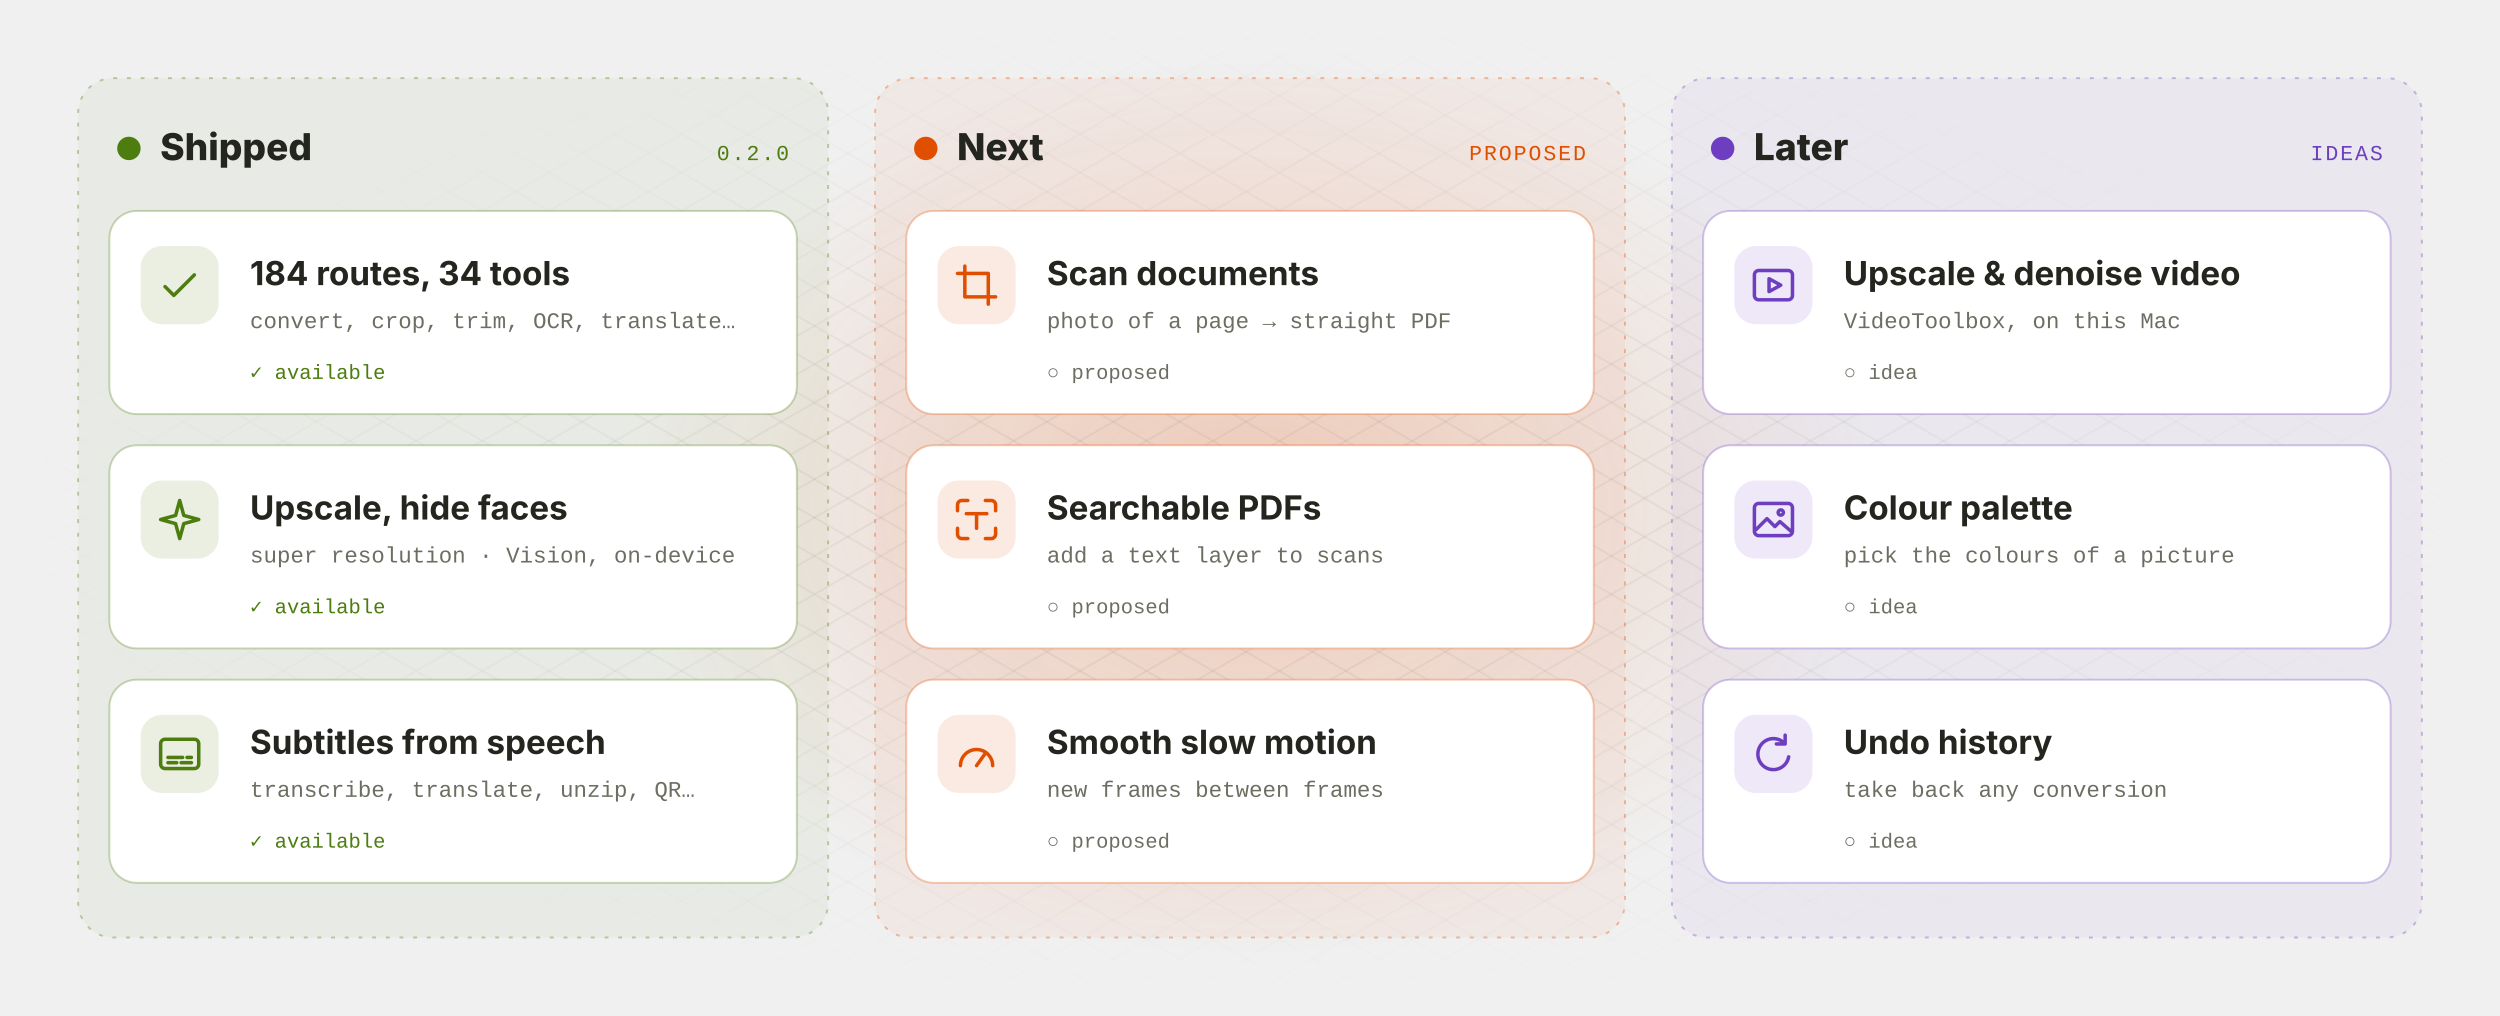
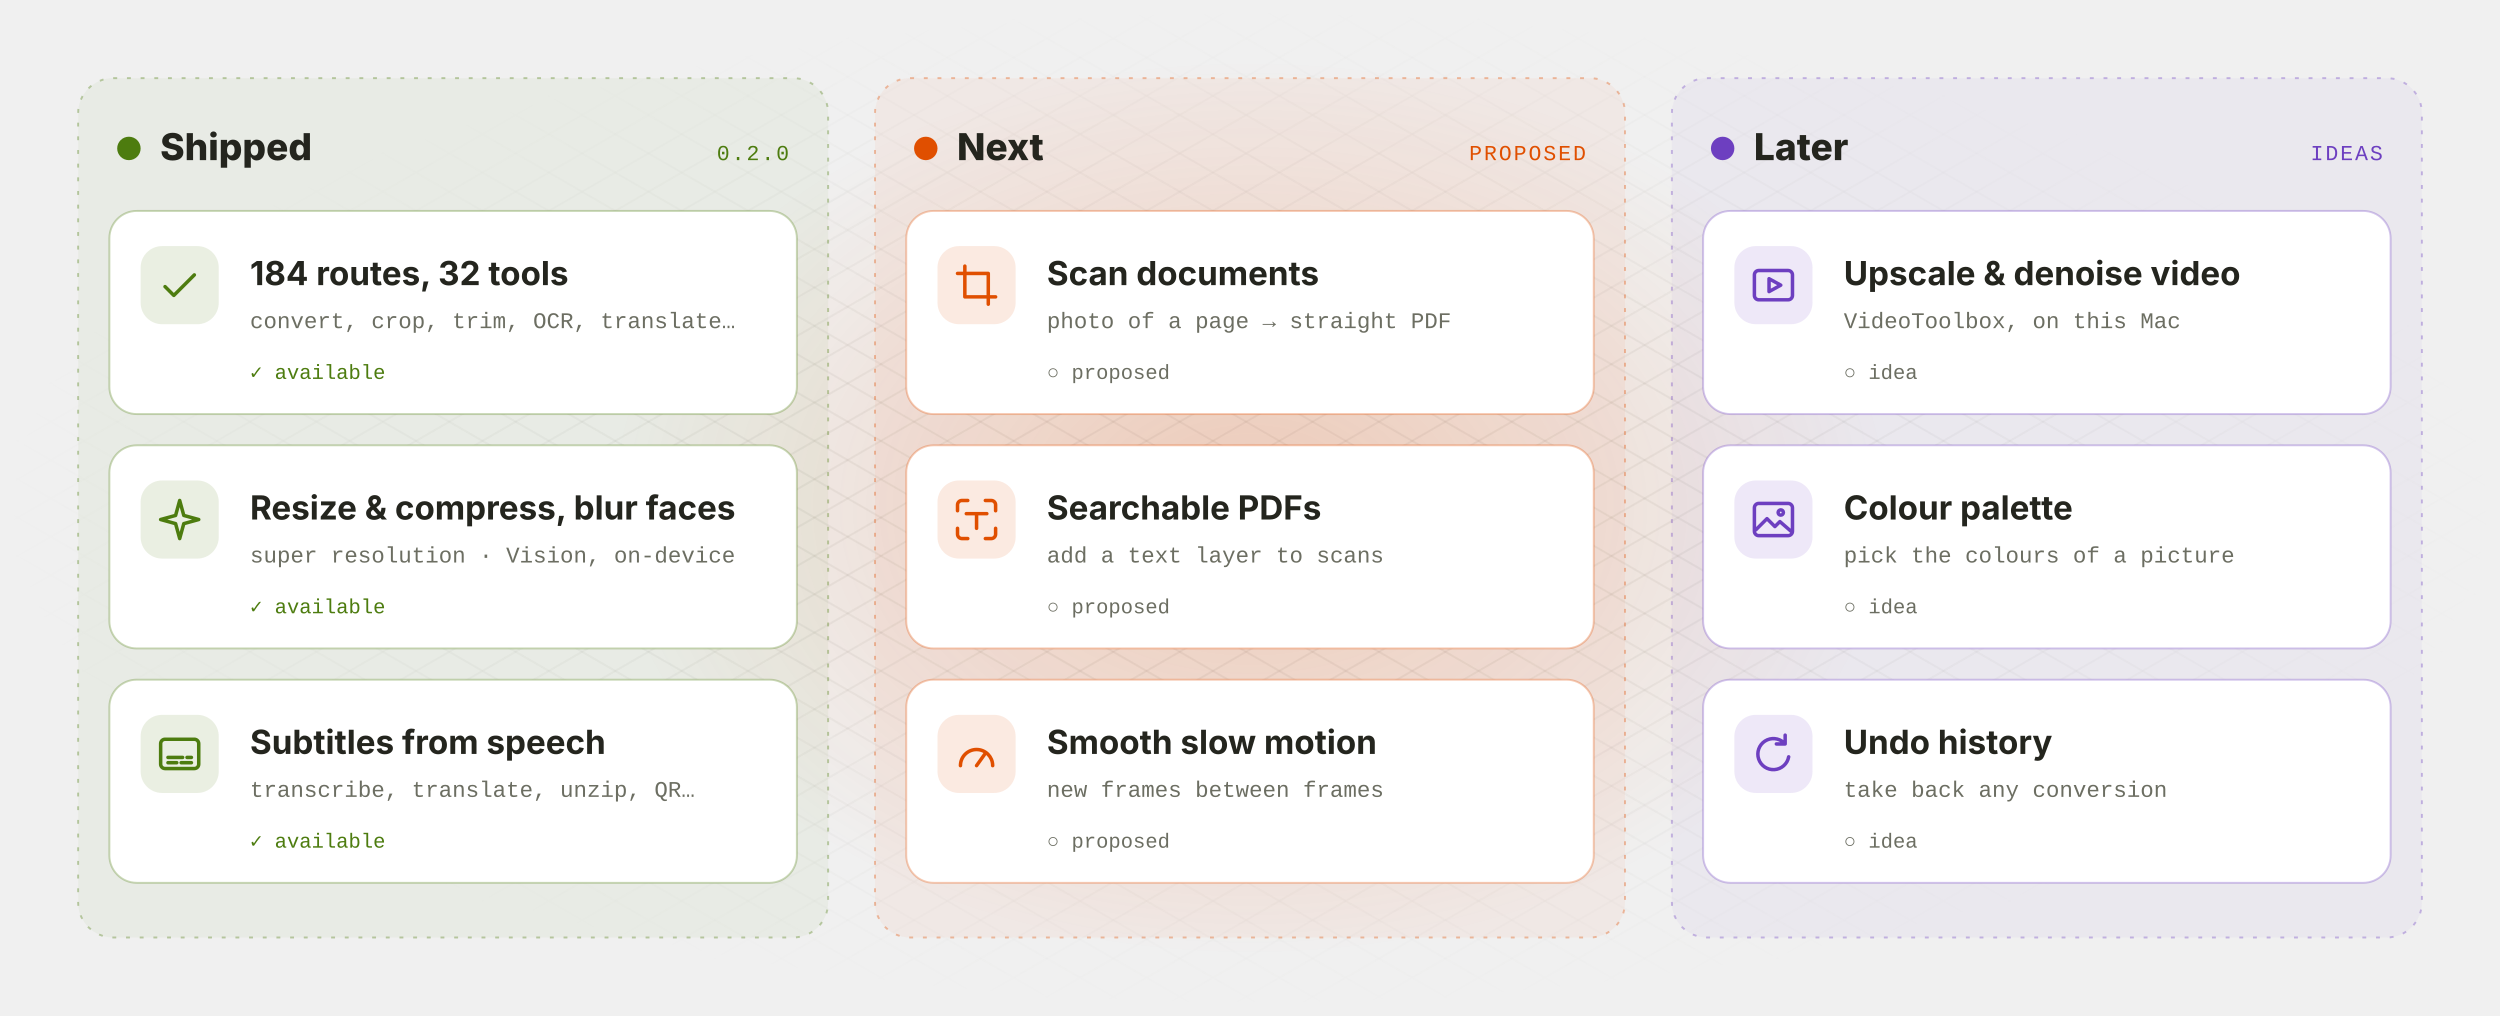
- <svg xmlns="http://www.w3.org/2000/svg" viewBox="0 0 1280 520" width="1280" height="520" role="img" aria-label="Roadmap: shipped in 0.2.0 (184 routes, 34 tools, upscaling, face hiding, subtitles from speech), proposed next, ideas for later">
+ <svg xmlns="http://www.w3.org/2000/svg" viewBox="0 0 1280 520" width="1280" height="520" role="img" aria-label="Roadmap: shipped in 0.2.0 (184 routes, 32 tools, super resolution, face blurring, subtitles from speech), proposed next, ideas for later">
  <defs>
    <radialGradient id="glowOrange" cx=".5" cy=".5" r=".5">
      <stop offset="0" stop-color="#e04f00" stop-opacity="0.19" />
      <stop offset="1" stop-color="#e04f00" stop-opacity="0" />
    </radialGradient>
    <radialGradient id="glowLime" cx=".5" cy=".5" r=".5">
      <stop offset="0" stop-color="#4d7c0f" stop-opacity="0.14" />
      <stop offset="1" stop-color="#4d7c0f" stop-opacity="0" />
    </radialGradient>
    <radialGradient id="glowGrape" cx=".5" cy=".5" r=".5">
      <stop offset="0" stop-color="#6d3fc0" stop-opacity="0.14" />
      <stop offset="1" stop-color="#6d3fc0" stop-opacity="0" />
    </radialGradient>
    <radialGradient id="glowBerry" cx=".5" cy=".5" r=".5">
      <stop offset="0" stop-color="#c0266d" stop-opacity="0.12" />
      <stop offset="1" stop-color="#c0266d" stop-opacity="0" />
    </radialGradient>
    <radialGradient id="glowSky" cx=".5" cy=".5" r=".5">
      <stop offset="0" stop-color="#0b6aa8" stop-opacity="0.12" />
      <stop offset="1" stop-color="#0b6aa8" stop-opacity="0" />
    </radialGradient>
    <radialGradient id="glowLemon" cx=".5" cy=".5" r=".5">
      <stop offset="0" stop-color="#9a6700" stop-opacity="0.13" />
      <stop offset="1" stop-color="#9a6700" stop-opacity="0" />
    </radialGradient>
    <radialGradient id="fadeGrad" cx=".5" cy=".5" r=".5">
      <stop offset=".35" stop-color="#fff" stop-opacity="1" />
      <stop offset="1" stop-color="#fff" stop-opacity="0" />
    </radialGradient>
    <mask id="fade" maskUnits="userSpaceOnUse" x="0" y="0" width="1280" height="520">
      <rect width="1280" height="520" fill="url(#fadeGrad)" />
    </mask>
    <filter id="soft" x="-30%" y="-30%" width="160%" height="160%">
      <feGaussianBlur stdDeviation="9" />
    </filter>
    <filter id="softer" x="-30%" y="-30%" width="160%" height="160%">
      <feGaussianBlur stdDeviation="16" />
    </filter>
    <filter id="glow" x="-50%" y="-50%" width="200%" height="200%">
      <feGaussianBlur stdDeviation="3" result="b" />
      <feMerge>
        <feMergeNode in="b" />
        <feMergeNode in="SourceGraphic" />
      </feMerge>
    </filter>
  </defs>
  <style>
    .float { animation: float 6s ease-in-out infinite; }
    .float.d1 { animation-delay: -1.5s; }
    .float.d2 { animation-delay: -3s; }
    .float.d3 { animation-delay: -4.5s; }
    .breathe { animation: breathe 6s ease-in-out infinite; transform-box: fill-box; transform-origin: center; }
    .breathe.d1 { animation-delay: -1.5s; }
    .breathe.d2 { animation-delay: -3s; }
    .breathe.d3 { animation-delay: -4.5s; }
    .twinkle { animation: twinkle 4s ease-in-out infinite; }
    .drift { animation: drift 16s linear infinite; }
    .press { animation: press 6s cubic-bezier(.32,.72,0,1) infinite; }
    .press.k1 { animation-delay: 2s; }
    .press.k2 { animation-delay: 4s; }
    .run { animation: run 1.6s linear infinite; }
    @keyframes float { 0%, 100% { transform: translateY(0) } 50% { transform: translateY(-12px) } }
    @keyframes breathe { 0%, 100% { opacity: .5; transform: scale(1) } 50% { opacity: .3; transform: scale(.9) } }
    @keyframes twinkle { 0%, 100% { opacity: .15 } 50% { opacity: .75 } }
    @keyframes drift { from { transform: translateY(0) } to { transform: translateY(-640px) } }
    @keyframes press { 0%, 4% { transform: translateY(0) } 9%, 28% { transform: translateY(9px) } 34%, 100% { transform: translateY(0) } }
    @keyframes run { to { stroke-dashoffset: -20 } }
    @media (prefers-reduced-motion: reduce) { * { animation: none !important } }
  </style>
  <g mask="url(#fade)">
    <g stroke="#4d503f" stroke-opacity="0.07" stroke-width="1">
      <line x1="-2320" y1="0" x2="-1419.33" y2="520" />
      <line x1="-2320" y1="0" x2="-3220.67" y2="520" />
      <line x1="-2286" y1="0" x2="-1385.33" y2="520" />
      <line x1="-2286" y1="0" x2="-3186.67" y2="520" />
      <line x1="-2252" y1="0" x2="-1351.33" y2="520" />
      <line x1="-2252" y1="0" x2="-3152.67" y2="520" />
      <line x1="-2218" y1="0" x2="-1317.33" y2="520" />
      <line x1="-2218" y1="0" x2="-3118.67" y2="520" />
      <line x1="-2184" y1="0" x2="-1283.33" y2="520" />
      <line x1="-2184" y1="0" x2="-3084.67" y2="520" />
      <line x1="-2150" y1="0" x2="-1249.33" y2="520" />
      <line x1="-2150" y1="0" x2="-3050.67" y2="520" />
      <line x1="-2116" y1="0" x2="-1215.33" y2="520" />
      <line x1="-2116" y1="0" x2="-3016.67" y2="520" />
      <line x1="-2082" y1="0" x2="-1181.33" y2="520" />
      <line x1="-2082" y1="0" x2="-2982.67" y2="520" />
      <line x1="-2048" y1="0" x2="-1147.33" y2="520" />
      <line x1="-2048" y1="0" x2="-2948.67" y2="520" />
      <line x1="-2014" y1="0" x2="-1113.33" y2="520" />
      <line x1="-2014" y1="0" x2="-2914.67" y2="520" />
      <line x1="-1980" y1="0" x2="-1079.33" y2="520" />
      <line x1="-1980" y1="0" x2="-2880.67" y2="520" />
      <line x1="-1946" y1="0" x2="-1045.33" y2="520" />
      <line x1="-1946" y1="0" x2="-2846.67" y2="520" />
      <line x1="-1912" y1="0" x2="-1011.33" y2="520" />
      <line x1="-1912" y1="0" x2="-2812.67" y2="520" />
      <line x1="-1878" y1="0" x2="-977.33" y2="520" />
      <line x1="-1878" y1="0" x2="-2778.67" y2="520" />
      <line x1="-1844" y1="0" x2="-943.33" y2="520" />
      <line x1="-1844" y1="0" x2="-2744.67" y2="520" />
      <line x1="-1810" y1="0" x2="-909.33" y2="520" />
      <line x1="-1810" y1="0" x2="-2710.67" y2="520" />
      <line x1="-1776" y1="0" x2="-875.33" y2="520" />
      <line x1="-1776" y1="0" x2="-2676.67" y2="520" />
      <line x1="-1742" y1="0" x2="-841.33" y2="520" />
      <line x1="-1742" y1="0" x2="-2642.67" y2="520" />
      <line x1="-1708" y1="0" x2="-807.33" y2="520" />
      <line x1="-1708" y1="0" x2="-2608.67" y2="520" />
      <line x1="-1674" y1="0" x2="-773.33" y2="520" />
      <line x1="-1674" y1="0" x2="-2574.67" y2="520" />
      <line x1="-1640" y1="0" x2="-739.33" y2="520" />
      <line x1="-1640" y1="0" x2="-2540.67" y2="520" />
      <line x1="-1606" y1="0" x2="-705.33" y2="520" />
      <line x1="-1606" y1="0" x2="-2506.67" y2="520" />
      <line x1="-1572" y1="0" x2="-671.33" y2="520" />
      <line x1="-1572" y1="0" x2="-2472.67" y2="520" />
      <line x1="-1538" y1="0" x2="-637.33" y2="520" />
      <line x1="-1538" y1="0" x2="-2438.67" y2="520" />
      <line x1="-1504" y1="0" x2="-603.33" y2="520" />
      <line x1="-1504" y1="0" x2="-2404.67" y2="520" />
      <line x1="-1470" y1="0" x2="-569.33" y2="520" />
      <line x1="-1470" y1="0" x2="-2370.67" y2="520" />
      <line x1="-1436" y1="0" x2="-535.33" y2="520" />
      <line x1="-1436" y1="0" x2="-2336.67" y2="520" />
      <line x1="-1402" y1="0" x2="-501.33" y2="520" />
      <line x1="-1402" y1="0" x2="-2302.67" y2="520" />
      <line x1="-1368" y1="0" x2="-467.33" y2="520" />
      <line x1="-1368" y1="0" x2="-2268.67" y2="520" />
      <line x1="-1334" y1="0" x2="-433.33" y2="520" />
      <line x1="-1334" y1="0" x2="-2234.67" y2="520" />
      <line x1="-1300" y1="0" x2="-399.33" y2="520" />
      <line x1="-1300" y1="0" x2="-2200.67" y2="520" />
      <line x1="-1266" y1="0" x2="-365.33" y2="520" />
      <line x1="-1266" y1="0" x2="-2166.67" y2="520" />
      <line x1="-1232" y1="0" x2="-331.33" y2="520" />
      <line x1="-1232" y1="0" x2="-2132.67" y2="520" />
      <line x1="-1198" y1="0" x2="-297.33" y2="520" />
      <line x1="-1198" y1="0" x2="-2098.67" y2="520" />
      <line x1="-1164" y1="0" x2="-263.33" y2="520" />
      <line x1="-1164" y1="0" x2="-2064.67" y2="520" />
      <line x1="-1130" y1="0" x2="-229.33" y2="520" />
      <line x1="-1130" y1="0" x2="-2030.67" y2="520" />
      <line x1="-1096" y1="0" x2="-195.33" y2="520" />
      <line x1="-1096" y1="0" x2="-1996.67" y2="520" />
      <line x1="-1062" y1="0" x2="-161.33" y2="520" />
      <line x1="-1062" y1="0" x2="-1962.67" y2="520" />
      <line x1="-1028" y1="0" x2="-127.33" y2="520" />
      <line x1="-1028" y1="0" x2="-1928.67" y2="520" />
      <line x1="-994" y1="0" x2="-93.33" y2="520" />
      <line x1="-994" y1="0" x2="-1894.67" y2="520" />
      <line x1="-960" y1="0" x2="-59.33" y2="520" />
      <line x1="-960" y1="0" x2="-1860.67" y2="520" />
      <line x1="-926" y1="0" x2="-25.33" y2="520" />
      <line x1="-926" y1="0" x2="-1826.67" y2="520" />
      <line x1="-892" y1="0" x2="8.67" y2="520" />
      <line x1="-892" y1="0" x2="-1792.67" y2="520" />
      <line x1="-858" y1="0" x2="42.67" y2="520" />
      <line x1="-858" y1="0" x2="-1758.67" y2="520" />
      <line x1="-824" y1="0" x2="76.67" y2="520" />
      <line x1="-824" y1="0" x2="-1724.67" y2="520" />
      <line x1="-790" y1="0" x2="110.67" y2="520" />
      <line x1="-790" y1="0" x2="-1690.67" y2="520" />
      <line x1="-756" y1="0" x2="144.67" y2="520" />
      <line x1="-756" y1="0" x2="-1656.67" y2="520" />
      <line x1="-722" y1="0" x2="178.67" y2="520" />
      <line x1="-722" y1="0" x2="-1622.67" y2="520" />
      <line x1="-688" y1="0" x2="212.67" y2="520" />
      <line x1="-688" y1="0" x2="-1588.67" y2="520" />
      <line x1="-654" y1="0" x2="246.67" y2="520" />
      <line x1="-654" y1="0" x2="-1554.67" y2="520" />
      <line x1="-620" y1="0" x2="280.67" y2="520" />
      <line x1="-620" y1="0" x2="-1520.67" y2="520" />
      <line x1="-586" y1="0" x2="314.67" y2="520" />
      <line x1="-586" y1="0" x2="-1486.67" y2="520" />
      <line x1="-552" y1="0" x2="348.67" y2="520" />
      <line x1="-552" y1="0" x2="-1452.67" y2="520" />
      <line x1="-518" y1="0" x2="382.67" y2="520" />
      <line x1="-518" y1="0" x2="-1418.67" y2="520" />
      <line x1="-484" y1="0" x2="416.67" y2="520" />
      <line x1="-484" y1="0" x2="-1384.67" y2="520" />
      <line x1="-450" y1="0" x2="450.67" y2="520" />
      <line x1="-450" y1="0" x2="-1350.67" y2="520" />
      <line x1="-416" y1="0" x2="484.67" y2="520" />
      <line x1="-416" y1="0" x2="-1316.67" y2="520" />
      <line x1="-382" y1="0" x2="518.67" y2="520" />
      <line x1="-382" y1="0" x2="-1282.67" y2="520" />
      <line x1="-348" y1="0" x2="552.67" y2="520" />
      <line x1="-348" y1="0" x2="-1248.67" y2="520" />
      <line x1="-314" y1="0" x2="586.67" y2="520" />
      <line x1="-314" y1="0" x2="-1214.67" y2="520" />
      <line x1="-280" y1="0" x2="620.67" y2="520" />
      <line x1="-280" y1="0" x2="-1180.67" y2="520" />
      <line x1="-246" y1="0" x2="654.67" y2="520" />
      <line x1="-246" y1="0" x2="-1146.67" y2="520" />
      <line x1="-212" y1="0" x2="688.67" y2="520" />
      <line x1="-212" y1="0" x2="-1112.67" y2="520" />
      <line x1="-178" y1="0" x2="722.67" y2="520" />
      <line x1="-178" y1="0" x2="-1078.67" y2="520" />
      <line x1="-144" y1="0" x2="756.67" y2="520" />
      <line x1="-144" y1="0" x2="-1044.67" y2="520" />
      <line x1="-110" y1="0" x2="790.67" y2="520" />
      <line x1="-110" y1="0" x2="-1010.67" y2="520" />
      <line x1="-76" y1="0" x2="824.67" y2="520" />
      <line x1="-76" y1="0" x2="-976.67" y2="520" />
      <line x1="-42" y1="0" x2="858.67" y2="520" />
      <line x1="-42" y1="0" x2="-942.67" y2="520" />
      <line x1="-8" y1="0" x2="892.67" y2="520" />
      <line x1="-8" y1="0" x2="-908.67" y2="520" />
      <line x1="26" y1="0" x2="926.67" y2="520" />
      <line x1="26" y1="0" x2="-874.67" y2="520" />
      <line x1="60" y1="0" x2="960.67" y2="520" />
      <line x1="60" y1="0" x2="-840.67" y2="520" />
      <line x1="94" y1="0" x2="994.67" y2="520" />
      <line x1="94" y1="0" x2="-806.67" y2="520" />
      <line x1="128" y1="0" x2="1028.67" y2="520" />
      <line x1="128" y1="0" x2="-772.67" y2="520" />
      <line x1="162" y1="0" x2="1062.67" y2="520" />
      <line x1="162" y1="0" x2="-738.67" y2="520" />
      <line x1="196" y1="0" x2="1096.67" y2="520" />
      <line x1="196" y1="0" x2="-704.67" y2="520" />
      <line x1="230" y1="0" x2="1130.67" y2="520" />
      <line x1="230" y1="0" x2="-670.67" y2="520" />
      <line x1="264" y1="0" x2="1164.67" y2="520" />
      <line x1="264" y1="0" x2="-636.67" y2="520" />
      <line x1="298" y1="0" x2="1198.67" y2="520" />
      <line x1="298" y1="0" x2="-602.67" y2="520" />
      <line x1="332" y1="0" x2="1232.67" y2="520" />
      <line x1="332" y1="0" x2="-568.67" y2="520" />
      <line x1="366" y1="0" x2="1266.67" y2="520" />
      <line x1="366" y1="0" x2="-534.67" y2="520" />
      <line x1="400" y1="0" x2="1300.67" y2="520" />
      <line x1="400" y1="0" x2="-500.67" y2="520" />
      <line x1="434" y1="0" x2="1334.67" y2="520" />
      <line x1="434" y1="0" x2="-466.67" y2="520" />
      <line x1="468" y1="0" x2="1368.67" y2="520" />
      <line x1="468" y1="0" x2="-432.67" y2="520" />
      <line x1="502" y1="0" x2="1402.67" y2="520" />
      <line x1="502" y1="0" x2="-398.67" y2="520" />
      <line x1="536" y1="0" x2="1436.67" y2="520" />
      <line x1="536" y1="0" x2="-364.67" y2="520" />
      <line x1="570" y1="0" x2="1470.67" y2="520" />
      <line x1="570" y1="0" x2="-330.67" y2="520" />
      <line x1="604" y1="0" x2="1504.67" y2="520" />
      <line x1="604" y1="0" x2="-296.67" y2="520" />
      <line x1="638" y1="0" x2="1538.67" y2="520" />
      <line x1="638" y1="0" x2="-262.67" y2="520" />
      <line x1="672" y1="0" x2="1572.67" y2="520" />
      <line x1="672" y1="0" x2="-228.67" y2="520" />
      <line x1="706" y1="0" x2="1606.67" y2="520" />
      <line x1="706" y1="0" x2="-194.67" y2="520" />
      <line x1="740" y1="0" x2="1640.67" y2="520" />
      <line x1="740" y1="0" x2="-160.67" y2="520" />
      <line x1="774" y1="0" x2="1674.67" y2="520" />
      <line x1="774" y1="0" x2="-126.67" y2="520" />
      <line x1="808" y1="0" x2="1708.67" y2="520" />
      <line x1="808" y1="0" x2="-92.67" y2="520" />
      <line x1="842" y1="0" x2="1742.67" y2="520" />
      <line x1="842" y1="0" x2="-58.67" y2="520" />
      <line x1="876" y1="0" x2="1776.67" y2="520" />
      <line x1="876" y1="0" x2="-24.67" y2="520" />
      <line x1="910" y1="0" x2="1810.67" y2="520" />
      <line x1="910" y1="0" x2="9.33" y2="520" />
      <line x1="944" y1="0" x2="1844.67" y2="520" />
      <line x1="944" y1="0" x2="43.33" y2="520" />
      <line x1="978" y1="0" x2="1878.67" y2="520" />
      <line x1="978" y1="0" x2="77.33" y2="520" />
      <line x1="1012" y1="0" x2="1912.67" y2="520" />
      <line x1="1012" y1="0" x2="111.33" y2="520" />
      <line x1="1046" y1="0" x2="1946.67" y2="520" />
      <line x1="1046" y1="0" x2="145.33" y2="520" />
      <line x1="1080" y1="0" x2="1980.67" y2="520" />
      <line x1="1080" y1="0" x2="179.33" y2="520" />
      <line x1="1114" y1="0" x2="2014.67" y2="520" />
      <line x1="1114" y1="0" x2="213.33" y2="520" />
      <line x1="1148" y1="0" x2="2048.67" y2="520" />
      <line x1="1148" y1="0" x2="247.33" y2="520" />
      <line x1="1182" y1="0" x2="2082.67" y2="520" />
      <line x1="1182" y1="0" x2="281.33" y2="520" />
      <line x1="1216" y1="0" x2="2116.67" y2="520" />
      <line x1="1216" y1="0" x2="315.33" y2="520" />
      <line x1="1250" y1="0" x2="2150.67" y2="520" />
      <line x1="1250" y1="0" x2="349.33" y2="520" />
      <line x1="1284" y1="0" x2="2184.67" y2="520" />
      <line x1="1284" y1="0" x2="383.33" y2="520" />
      <line x1="1318" y1="0" x2="2218.67" y2="520" />
      <line x1="1318" y1="0" x2="417.33" y2="520" />
      <line x1="1352" y1="0" x2="2252.67" y2="520" />
      <line x1="1352" y1="0" x2="451.33" y2="520" />
      <line x1="1386" y1="0" x2="2286.67" y2="520" />
      <line x1="1386" y1="0" x2="485.33" y2="520" />
      <line x1="1420" y1="0" x2="2320.67" y2="520" />
      <line x1="1420" y1="0" x2="519.33" y2="520" />
      <line x1="1454" y1="0" x2="2354.67" y2="520" />
      <line x1="1454" y1="0" x2="553.33" y2="520" />
      <line x1="1488" y1="0" x2="2388.67" y2="520" />
      <line x1="1488" y1="0" x2="587.33" y2="520" />
      <line x1="1522" y1="0" x2="2422.67" y2="520" />
      <line x1="1522" y1="0" x2="621.33" y2="520" />
      <line x1="1556" y1="0" x2="2456.67" y2="520" />
      <line x1="1556" y1="0" x2="655.33" y2="520" />
      <line x1="1590" y1="0" x2="2490.67" y2="520" />
      <line x1="1590" y1="0" x2="689.33" y2="520" />
      <line x1="1624" y1="0" x2="2524.67" y2="520" />
      <line x1="1624" y1="0" x2="723.33" y2="520" />
      <line x1="1658" y1="0" x2="2558.67" y2="520" />
      <line x1="1658" y1="0" x2="757.33" y2="520" />
      <line x1="1692" y1="0" x2="2592.67" y2="520" />
      <line x1="1692" y1="0" x2="791.33" y2="520" />
      <line x1="1726" y1="0" x2="2626.67" y2="520" />
      <line x1="1726" y1="0" x2="825.33" y2="520" />
      <line x1="1760" y1="0" x2="2660.67" y2="520" />
      <line x1="1760" y1="0" x2="859.33" y2="520" />
      <line x1="1794" y1="0" x2="2694.67" y2="520" />
      <line x1="1794" y1="0" x2="893.33" y2="520" />
      <line x1="1828" y1="0" x2="2728.67" y2="520" />
      <line x1="1828" y1="0" x2="927.33" y2="520" />
      <line x1="1862" y1="0" x2="2762.67" y2="520" />
      <line x1="1862" y1="0" x2="961.33" y2="520" />
      <line x1="1896" y1="0" x2="2796.67" y2="520" />
      <line x1="1896" y1="0" x2="995.33" y2="520" />
      <line x1="1930" y1="0" x2="2830.67" y2="520" />
      <line x1="1930" y1="0" x2="1029.33" y2="520" />
      <line x1="1964" y1="0" x2="2864.67" y2="520" />
      <line x1="1964" y1="0" x2="1063.33" y2="520" />
      <line x1="1998" y1="0" x2="2898.67" y2="520" />
      <line x1="1998" y1="0" x2="1097.33" y2="520" />
      <line x1="2032" y1="0" x2="2932.67" y2="520" />
      <line x1="2032" y1="0" x2="1131.33" y2="520" />
      <line x1="2066" y1="0" x2="2966.67" y2="520" />
      <line x1="2066" y1="0" x2="1165.33" y2="520" />
      <line x1="2100" y1="0" x2="3000.67" y2="520" />
      <line x1="2100" y1="0" x2="1199.33" y2="520" />
      <line x1="2134" y1="0" x2="3034.67" y2="520" />
      <line x1="2134" y1="0" x2="1233.33" y2="520" />
      <line x1="2168" y1="0" x2="3068.67" y2="520" />
      <line x1="2168" y1="0" x2="1267.33" y2="520" />
      <line x1="2202" y1="0" x2="3102.67" y2="520" />
      <line x1="2202" y1="0" x2="1301.33" y2="520" />
      <line x1="2236" y1="0" x2="3136.67" y2="520" />
      <line x1="2236" y1="0" x2="1335.33" y2="520" />
      <line x1="2270" y1="0" x2="3170.67" y2="520" />
      <line x1="2270" y1="0" x2="1369.33" y2="520" />
      <line x1="2304" y1="0" x2="3204.67" y2="520" />
      <line x1="2304" y1="0" x2="1403.33" y2="520" />
    </g>
  </g>
  <ellipse cx="640" cy="260" rx="330" ry="230" fill="url(#glowOrange)" />
  <rect x="40" y="40" width="384" height="440" rx="18" fill="#4d7c0f" fill-opacity=".05" stroke="#4d7c0f" stroke-opacity=".35" stroke-dasharray="2 5" />
  <circle cx="66" cy="76" r="6" fill="#4d7c0f" />
  <text x="82" y="82" font-family="-apple-system, BlinkMacSystemFont, 'SF Pro Display', Inter, 'Segoe UI', Helvetica, Arial, sans-serif" font-size="19" font-weight="800" fill="#24251e">Shipped</text>
  <text x="404" y="82" text-anchor="end" font-family="ui-monospace, SFMono-Regular, Menlo, Consolas, 'Liberation Mono', monospace" font-size="11" letter-spacing="1" fill="#4d7c0f">0.2.0</text>
  <g>
    <rect x="56" y="108" width="352" height="104" rx="14" fill="#ffffff" stroke="#4d7c0f" stroke-opacity="0.3" />
    <rect x="72" y="126" width="40" height="40" rx="11" fill="#4d7c0f" fill-opacity=".12" />
    <path d="M3 8.5l3 3 7-7" transform="translate(80 134) scale(1.5)" fill="none" stroke="#4d7c0f" stroke-width="1.2" stroke-linecap="round" stroke-linejoin="round" />
-     <text x="128" y="146" font-family="-apple-system, BlinkMacSystemFont, 'SF Pro Display', Inter, 'Segoe UI', Helvetica, Arial, sans-serif" font-size="17" font-weight="700" fill="#24251e">184 routes, 34 tools</text>
+     <text x="128" y="146" font-family="-apple-system, BlinkMacSystemFont, 'SF Pro Display', Inter, 'Segoe UI', Helvetica, Arial, sans-serif" font-size="17" font-weight="700" fill="#24251e">184 routes, 32 tools</text>
    <text x="128" y="168" font-family="ui-monospace, SFMono-Regular, Menlo, Consolas, 'Liberation Mono', monospace" font-size="11.5" fill="#6c6e62">convert, crop, trim, OCR, translate…</text>
    <text x="128" y="194" font-family="ui-monospace, SFMono-Regular, Menlo, Consolas, 'Liberation Mono', monospace" font-size="10.5" fill="#4d7c0f">✓ available</text>
  </g>
  <g>
    <rect x="56" y="228" width="352" height="104" rx="14" fill="#ffffff" stroke="#4d7c0f" stroke-opacity="0.3" />
    <rect x="72" y="246" width="40" height="40" rx="11" fill="#4d7c0f" fill-opacity=".12" />
    <path d="M8 1.5 9.4 6.6 14.5 8 9.4 9.4 8 14.5 6.6 9.4 1.5 8 6.6 6.6Z" transform="translate(80 254) scale(1.5)" fill="none" stroke="#4d7c0f" stroke-width="1.2" stroke-linecap="round" stroke-linejoin="round" />
-     <text x="128" y="266" font-family="-apple-system, BlinkMacSystemFont, 'SF Pro Display', Inter, 'Segoe UI', Helvetica, Arial, sans-serif" font-size="17" font-weight="700" fill="#24251e">Upscale, hide faces</text>
+     <text x="128" y="266" font-family="-apple-system, BlinkMacSystemFont, 'SF Pro Display', Inter, 'Segoe UI', Helvetica, Arial, sans-serif" font-size="17" font-weight="700" fill="#24251e">Resize &amp; compress, blur faces</text>
    <text x="128" y="288" font-family="ui-monospace, SFMono-Regular, Menlo, Consolas, 'Liberation Mono', monospace" font-size="11.5" fill="#6c6e62">super resolution · Vision, on-device</text>
    <text x="128" y="314" font-family="ui-monospace, SFMono-Regular, Menlo, Consolas, 'Liberation Mono', monospace" font-size="10.5" fill="#4d7c0f">✓ available</text>
  </g>
  <g>
    <rect x="56" y="348" width="352" height="104" rx="14" fill="#ffffff" stroke="#4d7c0f" stroke-opacity="0.3" />
    <rect x="72" y="366" width="40" height="40" rx="11" fill="#4d7c0f" fill-opacity=".12" />
    <path d="M3 3h10a1.5 1.5 0 0 1 1.5 1.5v7A1.5 1.5 0 0 1 13 13H3a1.5 1.5 0 0 1-1.5-1.5v-7A1.5 1.5 0 0 1 3 3ZM4 9.2h5M10.5 9.2H12M4 11h3M8.5 11H12" transform="translate(80 374) scale(1.5)" fill="none" stroke="#4d7c0f" stroke-width="1.2" stroke-linecap="round" stroke-linejoin="round" />
    <text x="128" y="386" font-family="-apple-system, BlinkMacSystemFont, 'SF Pro Display', Inter, 'Segoe UI', Helvetica, Arial, sans-serif" font-size="17" font-weight="700" fill="#24251e">Subtitles from speech</text>
    <text x="128" y="408" font-family="ui-monospace, SFMono-Regular, Menlo, Consolas, 'Liberation Mono', monospace" font-size="11.5" fill="#6c6e62">transcribe, translate, unzip, QR…</text>
    <text x="128" y="434" font-family="ui-monospace, SFMono-Regular, Menlo, Consolas, 'Liberation Mono', monospace" font-size="10.5" fill="#4d7c0f">✓ available</text>
  </g>
  <rect x="448" y="40" width="384" height="440" rx="18" fill="#e04f00" fill-opacity=".05" stroke="#e04f00" stroke-opacity=".35" stroke-dasharray="2 5" />
  <circle cx="474" cy="76" r="6" fill="#e04f00" />
  <text x="490" y="82" font-family="-apple-system, BlinkMacSystemFont, 'SF Pro Display', Inter, 'Segoe UI', Helvetica, Arial, sans-serif" font-size="19" font-weight="800" fill="#24251e">Next</text>
  <text x="812" y="82" text-anchor="end" font-family="ui-monospace, SFMono-Regular, Menlo, Consolas, 'Liberation Mono', monospace" font-size="11" letter-spacing="1" fill="#e04f00">PROPOSED</text>
  <g>
    <rect x="464" y="108" width="352" height="104" rx="14" fill="#ffffff" stroke="#e04f00" stroke-opacity="0.3" />
    <rect x="480" y="126" width="40" height="40" rx="11" fill="#e04f00" fill-opacity=".12" />
    <path d="M4 1.5V12h10.5M1.5 4H12v10.5" transform="translate(488 134) scale(1.5)" fill="none" stroke="#e04f00" stroke-width="1.2" stroke-linecap="round" stroke-linejoin="round" />
    <text x="536" y="146" font-family="-apple-system, BlinkMacSystemFont, 'SF Pro Display', Inter, 'Segoe UI', Helvetica, Arial, sans-serif" font-size="17" font-weight="700" fill="#24251e">Scan documents</text>
    <text x="536" y="168" font-family="ui-monospace, SFMono-Regular, Menlo, Consolas, 'Liberation Mono', monospace" font-size="11.5" fill="#6c6e62">photo of a page → straight PDF</text>
    <text x="536" y="194" font-family="ui-monospace, SFMono-Regular, Menlo, Consolas, 'Liberation Mono', monospace" font-size="10.5" fill="#6c6e62">○ proposed</text>
  </g>
  <g>
    <rect x="464" y="228" width="352" height="104" rx="14" fill="#ffffff" stroke="#e04f00" stroke-opacity="0.3" />
    <rect x="480" y="246" width="40" height="40" rx="11" fill="#e04f00" fill-opacity=".12" />
    <path d="M1.5 5V3a1.5 1.5 0 0 1 1.5-1.5h2M11 1.5h2A1.5 1.5 0 0 1 14.5 3v2M14.5 11v2a1.5 1.5 0 0 1-1.5 1.5h-2M5 14.5H3A1.5 1.5 0 0 1 1.5 13v-2M4.5 6h7M8 6v5" transform="translate(488 254) scale(1.5)" fill="none" stroke="#e04f00" stroke-width="1.2" stroke-linecap="round" stroke-linejoin="round" />
    <text x="536" y="266" font-family="-apple-system, BlinkMacSystemFont, 'SF Pro Display', Inter, 'Segoe UI', Helvetica, Arial, sans-serif" font-size="17" font-weight="700" fill="#24251e">Searchable PDFs</text>
    <text x="536" y="288" font-family="ui-monospace, SFMono-Regular, Menlo, Consolas, 'Liberation Mono', monospace" font-size="11.5" fill="#6c6e62">add a text layer to scans</text>
    <text x="536" y="314" font-family="ui-monospace, SFMono-Regular, Menlo, Consolas, 'Liberation Mono', monospace" font-size="10.5" fill="#6c6e62">○ proposed</text>
  </g>
  <g>
    <rect x="464" y="348" width="352" height="104" rx="14" fill="#ffffff" stroke="#e04f00" stroke-opacity="0.3" />
    <rect x="480" y="366" width="40" height="40" rx="11" fill="#e04f00" fill-opacity=".12" />
    <path d="M2.5 12A5.5 5.5 0 1 1 13.5 12M8 12l3-4.2" transform="translate(488 374) scale(1.5)" fill="none" stroke="#e04f00" stroke-width="1.2" stroke-linecap="round" stroke-linejoin="round" />
    <text x="536" y="386" font-family="-apple-system, BlinkMacSystemFont, 'SF Pro Display', Inter, 'Segoe UI', Helvetica, Arial, sans-serif" font-size="17" font-weight="700" fill="#24251e">Smooth slow motion</text>
    <text x="536" y="408" font-family="ui-monospace, SFMono-Regular, Menlo, Consolas, 'Liberation Mono', monospace" font-size="11.5" fill="#6c6e62">new frames between frames</text>
    <text x="536" y="434" font-family="ui-monospace, SFMono-Regular, Menlo, Consolas, 'Liberation Mono', monospace" font-size="10.5" fill="#6c6e62">○ proposed</text>
  </g>
  <rect x="856" y="40" width="384" height="440" rx="18" fill="#6d3fc0" fill-opacity=".05" stroke="#6d3fc0" stroke-opacity=".35" stroke-dasharray="2 5" />
  <circle cx="882" cy="76" r="6" fill="#6d3fc0" />
  <text x="898" y="82" font-family="-apple-system, BlinkMacSystemFont, 'SF Pro Display', Inter, 'Segoe UI', Helvetica, Arial, sans-serif" font-size="19" font-weight="800" fill="#24251e">Later</text>
  <text x="1220" y="82" text-anchor="end" font-family="ui-monospace, SFMono-Regular, Menlo, Consolas, 'Liberation Mono', monospace" font-size="11" letter-spacing="1" fill="#6d3fc0">IDEAS</text>
  <g>
    <rect x="872" y="108" width="352" height="104" rx="14" fill="#ffffff" stroke="#6d3fc0" stroke-opacity="0.3" />
    <rect x="888" y="126" width="40" height="40" rx="11" fill="#6d3fc0" fill-opacity=".12" />
    <path d="M3 3h10a1.5 1.5 0 0 1 1.5 1.5v7A1.5 1.5 0 0 1 13 13H3a1.5 1.5 0 0 1-1.5-1.5v-7A1.5 1.5 0 0 1 3 3ZM6.5 5.8 10.5 8l-4 2.2Z" transform="translate(896 134) scale(1.5)" fill="none" stroke="#6d3fc0" stroke-width="1.2" stroke-linecap="round" stroke-linejoin="round" />
    <text x="944" y="146" font-family="-apple-system, BlinkMacSystemFont, 'SF Pro Display', Inter, 'Segoe UI', Helvetica, Arial, sans-serif" font-size="17" font-weight="700" fill="#24251e">Upscale &amp; denoise video</text>
    <text x="944" y="168" font-family="ui-monospace, SFMono-Regular, Menlo, Consolas, 'Liberation Mono', monospace" font-size="11.5" fill="#6c6e62">VideoToolbox, on this Mac</text>
    <text x="944" y="194" font-family="ui-monospace, SFMono-Regular, Menlo, Consolas, 'Liberation Mono', monospace" font-size="10.5" fill="#6c6e62">○ idea</text>
  </g>
  <g>
    <rect x="872" y="228" width="352" height="104" rx="14" fill="#ffffff" stroke="#6d3fc0" stroke-opacity="0.3" />
    <rect x="888" y="246" width="40" height="40" rx="11" fill="#6d3fc0" fill-opacity=".12" />
    <path d="M3 2.5h10a1.5 1.5 0 0 1 1.5 1.5v8a1.5 1.5 0 0 1-1.5 1.5H3A1.5 1.5 0 0 1 1.5 12V4A1.5 1.5 0 0 1 3 2.5ZM2 11.5l3.8-3.8 2.7 2.7 1.7-1.7 3.8 3.3M11.4 5.6a.9.9 0 1 1-1.8 0a.9.9 0 1 1 1.8 0" transform="translate(896 254) scale(1.5)" fill="none" stroke="#6d3fc0" stroke-width="1.2" stroke-linecap="round" stroke-linejoin="round" />
    <text x="944" y="266" font-family="-apple-system, BlinkMacSystemFont, 'SF Pro Display', Inter, 'Segoe UI', Helvetica, Arial, sans-serif" font-size="17" font-weight="700" fill="#24251e">Colour palette</text>
    <text x="944" y="288" font-family="ui-monospace, SFMono-Regular, Menlo, Consolas, 'Liberation Mono', monospace" font-size="11.5" fill="#6c6e62">pick the colours of a picture</text>
    <text x="944" y="314" font-family="ui-monospace, SFMono-Regular, Menlo, Consolas, 'Liberation Mono', monospace" font-size="10.5" fill="#6c6e62">○ idea</text>
  </g>
  <g>
    <rect x="872" y="348" width="352" height="104" rx="14" fill="#ffffff" stroke="#6d3fc0" stroke-opacity="0.3" />
    <rect x="888" y="366" width="40" height="40" rx="11" fill="#6d3fc0" fill-opacity=".12" />
    <path d="M13.2 9A5.3 5.3 0 1 1 11.6 4.2M12 1.6v3h-3" transform="translate(896 374) scale(1.5)" fill="none" stroke="#6d3fc0" stroke-width="1.2" stroke-linecap="round" stroke-linejoin="round" />
    <text x="944" y="386" font-family="-apple-system, BlinkMacSystemFont, 'SF Pro Display', Inter, 'Segoe UI', Helvetica, Arial, sans-serif" font-size="17" font-weight="700" fill="#24251e">Undo history</text>
    <text x="944" y="408" font-family="ui-monospace, SFMono-Regular, Menlo, Consolas, 'Liberation Mono', monospace" font-size="11.5" fill="#6c6e62">take back any conversion</text>
    <text x="944" y="434" font-family="ui-monospace, SFMono-Regular, Menlo, Consolas, 'Liberation Mono', monospace" font-size="10.5" fill="#6c6e62">○ idea</text>
  </g>
</svg>
